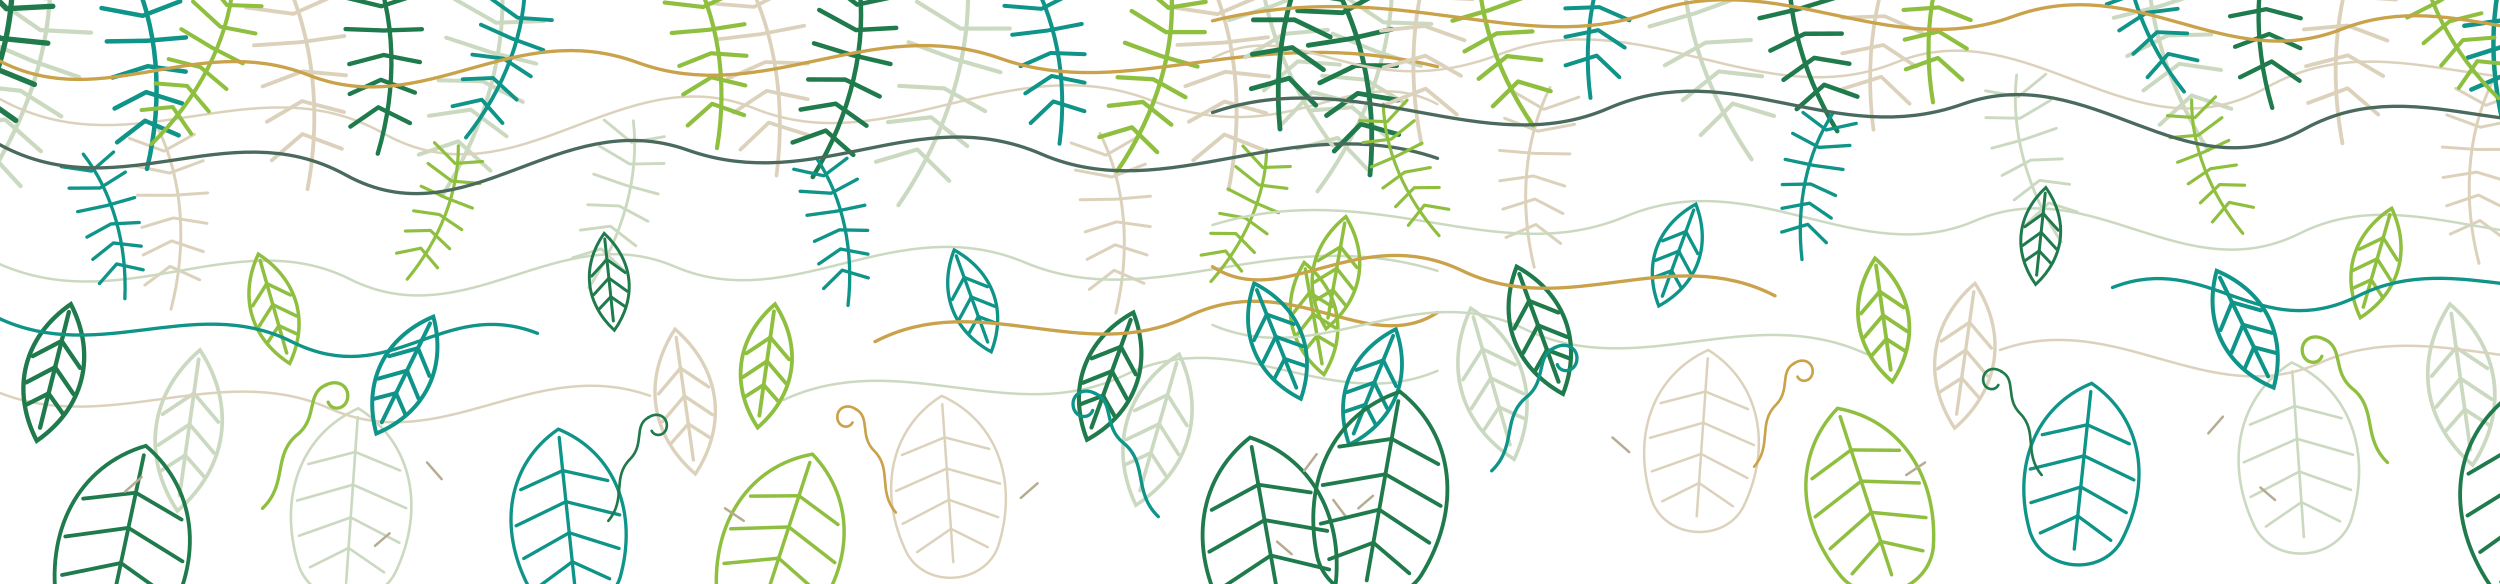
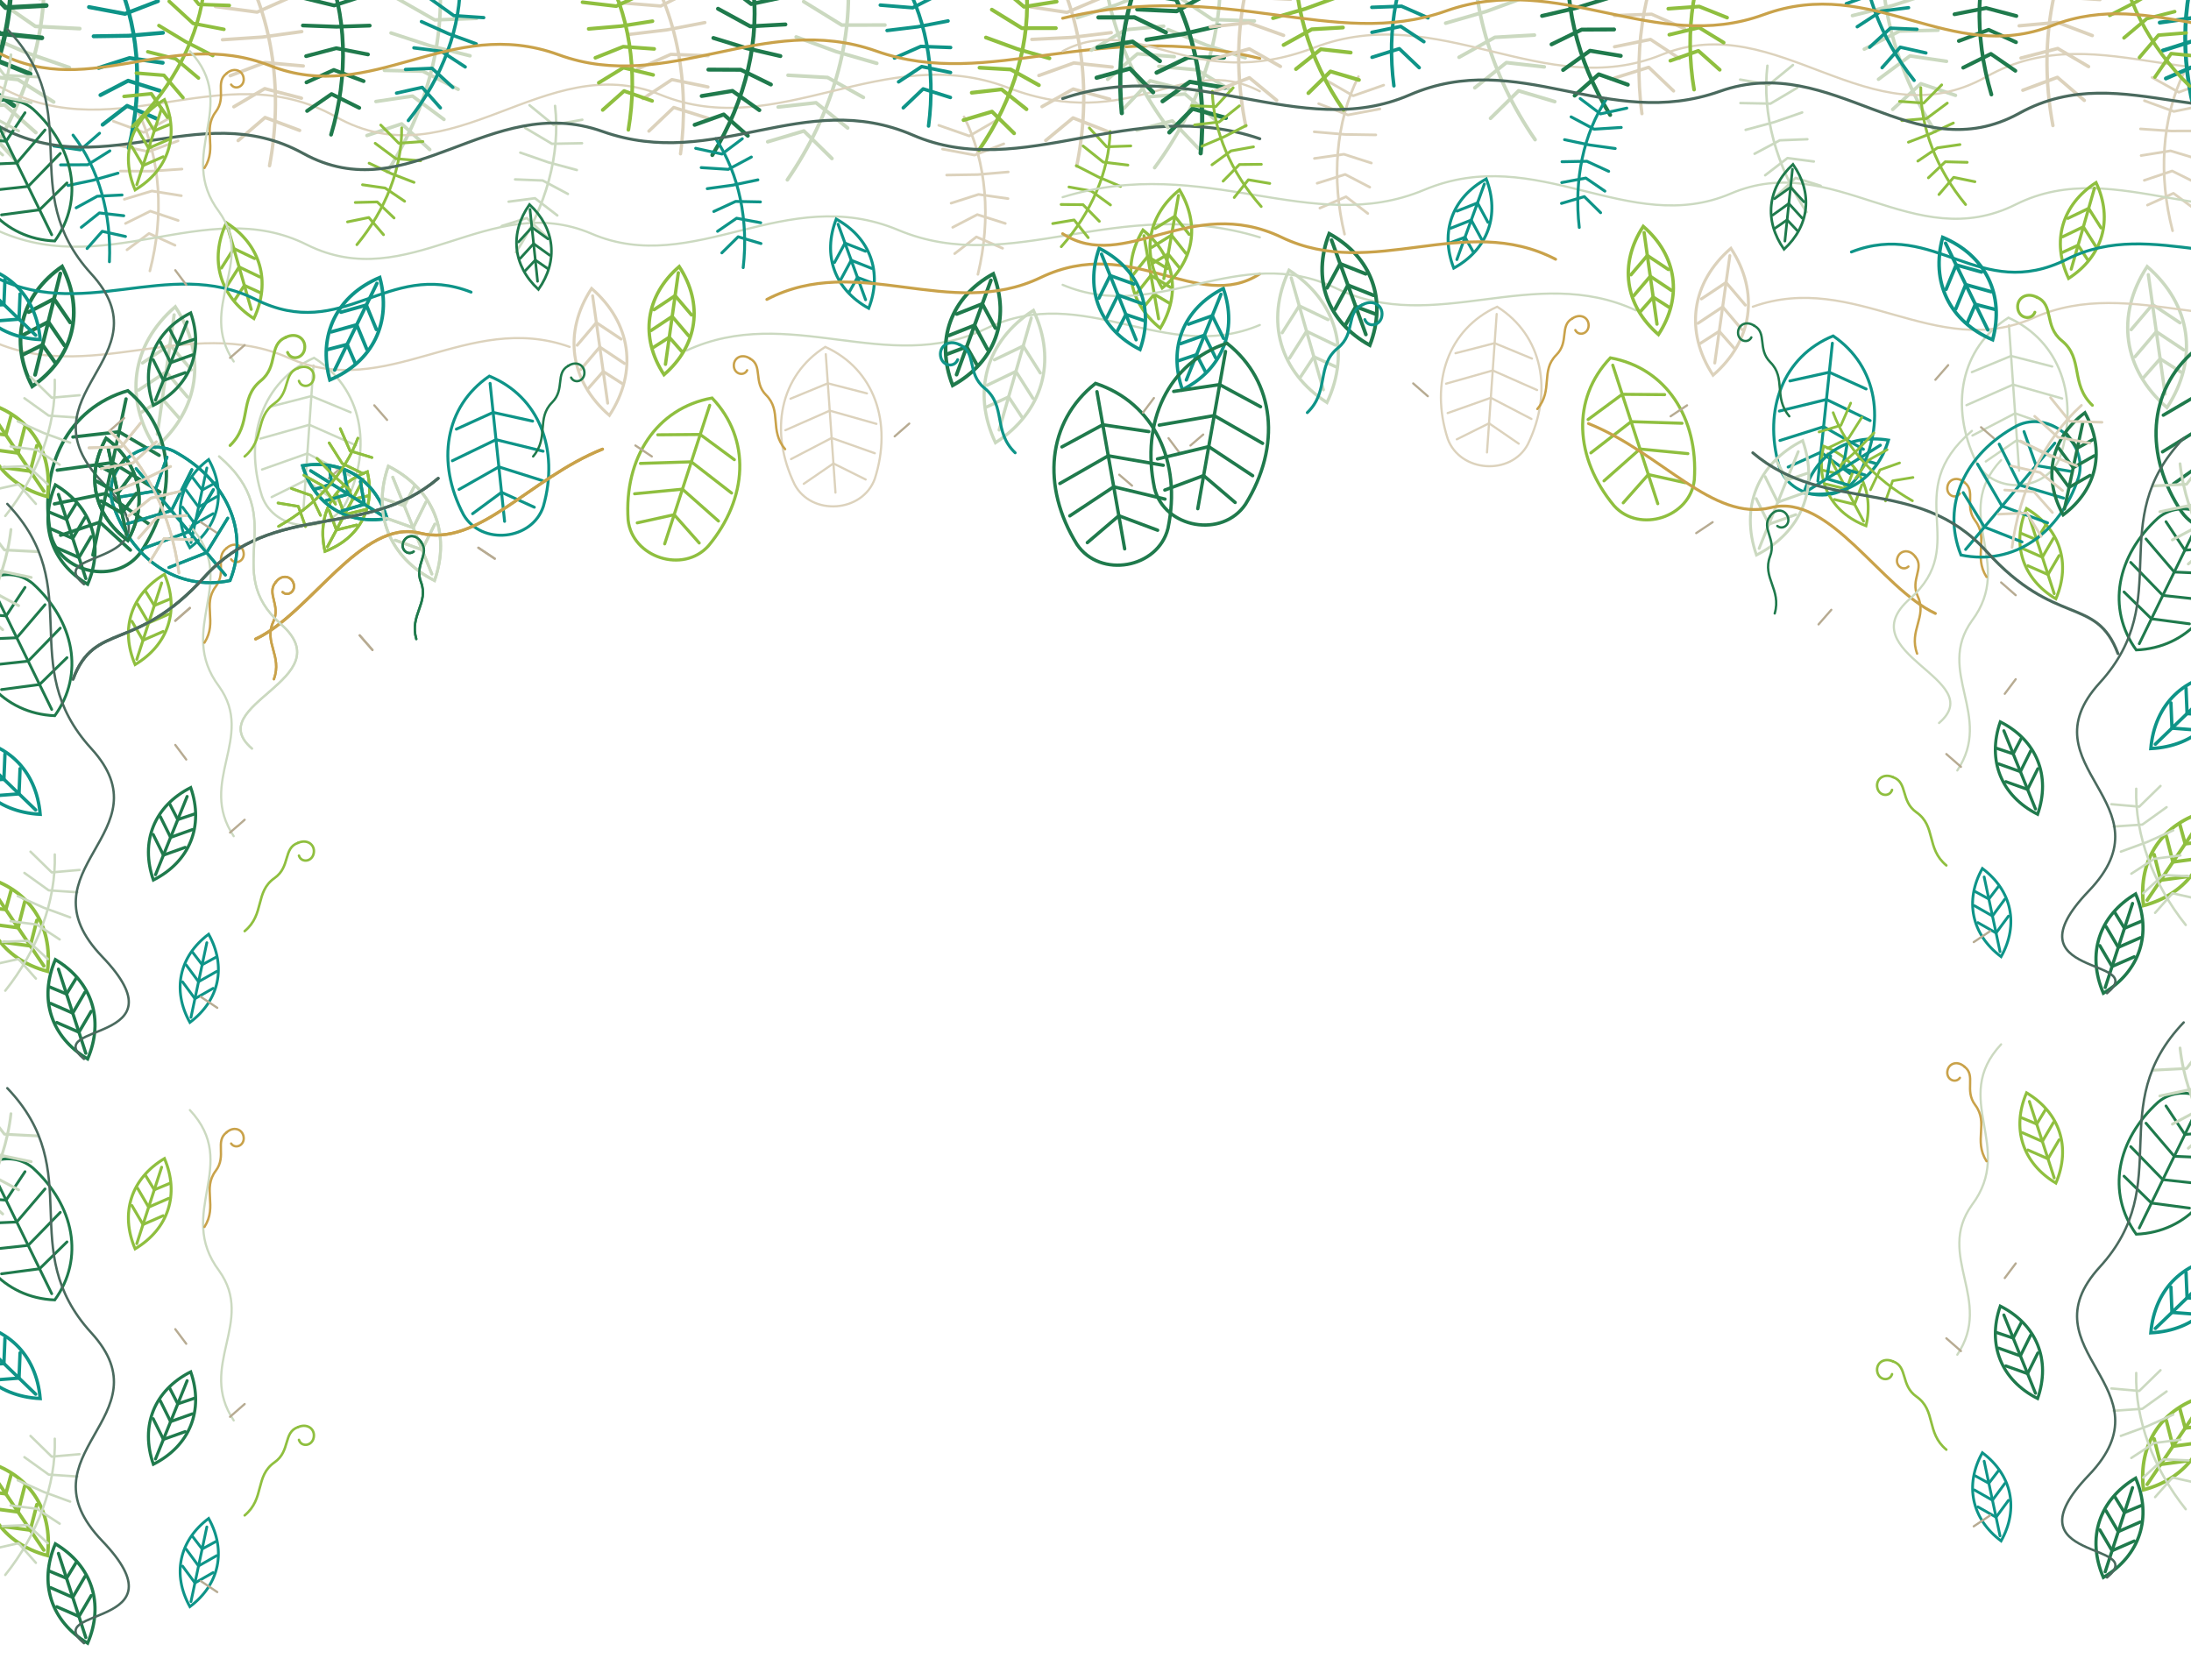
- <svg xmlns="http://www.w3.org/2000/svg" viewBox="0 0 1200 280" role="img">
+ <svg xmlns="http://www.w3.org/2000/svg" viewBox="0 0 1200 920" role="img">
  <defs>
    <g id="v" fill="none" stroke-linecap="round">
      <path d="M0 0 C14 -16 14 -36 0 -52 C-14 -36 -14 -16 0 0 Z" />
      <path d="M0 -3 L0 -47" />
      <path d="M0 -14 L9 -22 M0 -24 L9 -32 M0 -34 L7 -40 M0 -14 L-9 -22 M0 -24 L-9 -32 M0 -34 L-7 -40" />
    </g>
    <g id="p" fill="none">
      <path d="M0 0 C14 -16 14 -36 0 -52 C-14 -36 -14 -16 0 0 Z" />
    </g>
    <g id="q" fill="none">
      <path d="M0 0 C26 -14 34 -44 22 -74 C14 -92 -14 -92 -22 -74 C-34 -44 -26 -14 0 0 Z" />
    </g>
    <g id="m" fill="none" stroke-linecap="round">
      <path d="M0 0 C26 -14 34 -44 22 -74 C14 -92 -14 -92 -22 -74 C-34 -44 -26 -14 0 0 Z" />
      <path d="M0 -4 L0 -80" />
      <path d="M0 -20 L21 -27 M0 -35 L25 -44 M0 -50 L23 -60 M0 -64 L17 -74 M0 -20 L-21 -27 M0 -35 L-25 -44 M0 -50 L-23 -60 M0 -64 L-17 -74" />
    </g>
    <g id="f" fill="none" stroke-linecap="round">
      <path d="M0 0 C7 22 5 48 -5 72" />
      <path d="M1 9 l13 -5 M2 18 l14 -3 M2 27 l14 1 M1 36 l13 4 M-1 45 l12 6 M-3 55 l11 7 M1 9 l-13 -7 M2 18 l-14 -5 M2 27 l-14 -2 M1 36 l-13 2 M-1 45 l-12 4 M-3 55 l-11 6" />
    </g>
    <g id="c" fill="none" stroke-linecap="round">
      <path d="M0 0 C11 -13 2 -26 13 -37 C22 -46 15 -57 24 -62" />
      <path d="M24 -62 C30 -66 36 -62 35 -56 C34 -51 28 -50 26 -54" />
    </g>
  </defs>
  <g id="canopy">
    <g stroke="none">
      <use href="#q" fill="#EBF1E0" transform="translate(52 150) rotate(196) scale(1.7)" />
      <use href="#q" fill="#F5EFDE" transform="translate(196 120) rotate(168) scale(1.4)" />
      <use href="#q" fill="#E8EFDF" transform="translate(348 156) rotate(204) scale(1.6)" />
      <use href="#q" fill="#F5EFDE" transform="translate(500 122) rotate(164) scale(1.45)" />
      <use href="#q" fill="#EBF1E0" transform="translate(636 152) rotate(190) scale(1.7)" />
      <use href="#p" fill="#F2F5E8" transform="translate(120 96) rotate(178) scale(2)" />
      <use href="#p" fill="#F4EFE0" transform="translate(276 92) rotate(186) scale(1.8)" />
      <use href="#p" fill="#F2F5E8" transform="translate(432 98) rotate(172) scale(1.9)" />
      <use href="#p" fill="#F4EFE0" transform="translate(580 90) rotate(196) scale(1.8)" />
    </g>
    <g fill="none" stroke-width="1.2" stroke-linecap="round">
      <use href="#f" stroke="#CBD9C0" transform="translate(24 -16) rotate(15) scale(1.7)" />
      <use href="#f" stroke="#DCD2BC" transform="translate(132 -20) rotate(-12) scale(1.55)" />
      <use href="#f" stroke="#CBD9C0" transform="translate(240 -18) rotate(10) scale(1.6)" />
      <use href="#f" stroke="#DCD2BC" transform="translate(352 -22) rotate(-15) scale(1.5)" />
      <use href="#f" stroke="#CBD9C0" transform="translate(464 -16) rotate(12) scale(1.65)" />
      <use href="#f" stroke="#DCD2BC" transform="translate(576 -20) rotate(-11) scale(1.55)" />
      <use href="#f" stroke="#CBD9C0" transform="translate(668 -18) rotate(14) scale(1.6)" />
      <use href="#f" stroke="#DCD2BC" transform="translate(76 62) rotate(-8) scale(1.2)" />
      <use href="#f" stroke="#CBD9C0" transform="translate(304 58) rotate(11) scale(1.15)" />
      <use href="#f" stroke="#DCD2BC" transform="translate(528 64) rotate(-9) scale(1.2)" />
      <use href="#m" stroke="#CBD9C0" transform="translate(172 196) rotate(184) scale(1.05)" />
      <use href="#m" stroke="#DCD2BC" transform="translate(452 190) rotate(176) scale(1)" />
      <use href="#v" stroke="#CBD9C0" transform="translate(96 168) rotate(188) scale(1.5)" />
      <use href="#v" stroke="#DCD2BC" transform="translate(324 158) rotate(172) scale(1.35)" />
      <use href="#v" stroke="#CBD9C0" transform="translate(566 170) rotate(196) scale(1.45)" />
      <path stroke="#DCD2BC" d="M-6 44 C60 86 120 28 184 64 S298 26 362 52 S484 22 552 48 S648 28 690 50" />
      <path stroke="#CBD9C0" d="M-6 124 C56 156 112 106 168 134 S268 104 324 128 S430 100 492 126 S612 106 690 130" />
      <path stroke="#DCD2BC" d="M-6 186 C48 212 104 172 158 196 S256 170 312 190" />
      <path stroke="#CBD9C0" d="M376 192 C432 166 486 206 540 180 S638 200 690 178" />
    </g>
    <g fill="none" stroke-width="1.6" stroke-linecap="round">
      <use href="#f" stroke="#1F7A4C" transform="translate(6 -10) rotate(18) scale(1.6)" />
      <use href="#f" stroke="#0E9488" transform="translate(62 -16) rotate(-9) scale(1.35)" />
      <use href="#f" stroke="#8FBF3F" transform="translate(112 -8) rotate(23) scale(1.2)" />
      <use href="#f" stroke="#1F7A4C" transform="translate(178 -20) rotate(-6) scale(1.3)" />
      <use href="#f" stroke="#0E9488" transform="translate(252 -12) rotate(16) scale(1.15)" />
      <use href="#f" stroke="#8FBF3F" transform="translate(330 -18) rotate(-13) scale(1.25)" />
      <use href="#f" stroke="#1F7A4C" transform="translate(412 -10) rotate(9) scale(1.35)" />
      <use href="#f" stroke="#0E9488" transform="translate(492 -16) rotate(-15) scale(1.2)" />
      <use href="#f" stroke="#8FBF3F" transform="translate(562 -8) rotate(12) scale(1.3)" />
      <use href="#f" stroke="#1F7A4C" transform="translate(634 -18) rotate(-17) scale(1.45)" />
      <use href="#f" stroke="#0E9488" transform="translate(40 74) rotate(-20) scale(1)" />
      <use href="#f" stroke="#8FBF3F" transform="translate(220 70) rotate(17) scale(.95)" />
      <use href="#f" stroke="#0E9488" transform="translate(392 76) rotate(-16) scale(1)" />
      <use href="#f" stroke="#8FBF3F" transform="translate(608 72) rotate(19) scale(.95)" />
      <use href="#m" stroke="#1F7A4C" transform="translate(70 214) rotate(192) scale(1.15)" />
      <use href="#m" stroke="#0E9488" transform="translate(268 206) rotate(174) scale(1)" />
      <use href="#m" stroke="#8FBF3F" transform="translate(390 218) rotate(198) scale(1.05)" />
      <use href="#m" stroke="#1F7A4C" transform="translate(600 210) rotate(170) scale(1.15)" />
      <use href="#v" stroke="#1F7A4C" transform="translate(34 146) rotate(194) scale(1.3)" />
      <use href="#v" stroke="#8FBF3F" transform="translate(124 122) rotate(164) scale(1.05)" />
      <use href="#v" stroke="#0E9488" transform="translate(208 152) rotate(206) scale(1.2)" />
      <use href="#v" stroke="#1F7A4C" transform="translate(290 112) rotate(174) scale(.9)" />
      <use href="#v" stroke="#8FBF3F" transform="translate(372 146) rotate(188) scale(1.15)" />
      <use href="#v" stroke="#0E9488" transform="translate(458 120) rotate(160) scale(1)" />
      <use href="#v" stroke="#1F7A4C" transform="translate(544 150) rotate(200) scale(1.25)" />
      <use href="#v" stroke="#8FBF3F" transform="translate(626 126) rotate(170) scale(1.05)" />
      <use href="#v" stroke="#0E9488" transform="translate(670 158) rotate(202) scale(1.15)" />
      <path stroke="#4A6A5E" d="M-6 66 C54 104 108 52 166 84 S268 50 330 72 S440 48 500 74 S620 52 690 76" />
      <path stroke="#C9A24A" d="M-6 26 C46 58 92 14 148 36 S246 8 306 30 S418 6 480 28 S600 10 690 32" />
      <path stroke="#0E9488" d="M-6 150 C44 178 92 140 140 164 S212 142 258 160" />
      <path stroke="#C9A24A" d="M420 164 C470 138 520 176 570 152 S656 172 690 150" />
      <use href="#c" stroke="#8FBF3F" transform="translate(126 244) rotate(6)" />
      <use href="#c" stroke="#0E9488" transform="translate(556 248) rotate(-6) scale(-1 1)" />
      <use href="#c" stroke="#1F7A4C" transform="translate(292 250) scale(.8)" />
      <use href="#c" stroke="#C9A24A" transform="translate(430 246) scale(-0.8 0.8)" />
      <g stroke="#B7AB92" stroke-width="1.2">
        <path d="M60 236 l8 -7 M212 230 l-7 -8 M348 244 l9 6 M498 232 l-8 7 M640 240 l6 8 M180 262 l7 -6 M620 266 l-7 -6" />
      </g>
    </g>
  </g>
+   <g id="ml" fill="none" stroke-width="1.6" stroke-linecap="round">
+     <use href="#q" fill="#EBF1E0" stroke="none" transform="translate(20 140) rotate(-22) scale(1.5)" />
+     <use href="#p" fill="#F2F5E8" stroke="none" transform="translate(62 268) rotate(-14) scale(1.7)" />
+     <use href="#m" stroke="#1F7A4C" transform="translate(30 132) rotate(-26) scale(.95)" />
+     <use href="#v" stroke="#8FBF3F" transform="translate(74 104) rotate(18) scale(1)" />
+     <use href="#v" stroke="#0E9488" transform="translate(22 186) rotate(-46) scale(1.15)" />
+     <use href="#v" stroke="#1F7A4C" transform="translate(84 222) rotate(22) scale(1.05)" />
+     <use href="#v" stroke="#8FBF3F" transform="translate(26 272) rotate(-34) scale(1.2)" />
+     <use href="#v" stroke="#0E9488" transform="translate(104 300) rotate(12) scale(.95)" />
+     <use href="#v" stroke="#1F7A4C" transform="translate(48 320) rotate(-18) scale(1.1)" />
+     <use href="#f" stroke="#CBD9C0" stroke-width="1.2" transform="translate(6 30) rotate(24) scale(1.3)" />
+     <use href="#f" stroke="#CBD9C0" stroke-width="1.2" transform="translate(30 208) rotate(16) scale(1.1)" />
+     <path stroke="#4A6A5E" stroke-width="1.3" d="M4 16 C48 62 8 104 50 150 S10 216 56 264 S22 300 46 320" />
+     <path stroke="#CBD9C0" stroke-width="1.2" d="M104 28 C132 58 96 84 120 116 C140 144 108 168 128 198" />
+     <use href="#c" stroke="#8FBF3F" transform="translate(134 250) rotate(10) scale(.85)" />
+     <use href="#c" stroke="#C9A24A" transform="translate(112 92) rotate(-8) scale(.8)" />
+     <g stroke="#B7AB92" stroke-width="1.2">
+       <path d="M126 196 l8 -7 M110 286 l9 6 M96 148 l6 8" />
+     </g>
+   </g>
+   <g id="bridge" fill="none" stroke-width="1.6" stroke-linecap="round">
+     <use href="#q" fill="#F5EFDE" stroke="none" transform="translate(150 330) rotate(-30) scale(1.4)" />
+     <use href="#m" stroke="#0E9488" transform="translate(126 318) rotate(-40) scale(1)" />
+     <use href="#v" stroke="#1F7A4C" transform="translate(70 296) rotate(-12) scale(1.1)" />
+     <use href="#v" stroke="#8FBF3F" transform="translate(178 302) rotate(28) scale(.95)" />
+     <use href="#v" stroke="#0E9488" transform="translate(212 284) rotate(-58) scale(1.05)" />
+     <use href="#v" stroke="#CBD9C0" stroke-width="1.2" transform="translate(238 318) rotate(-22) scale(1.3)" />
+     <use href="#f" stroke="#DCD2BC" stroke-width="1.2" transform="translate(60 236) rotate(-30) scale(1.2)" />
+     <use href="#f" stroke="#8FBF3F" transform="translate(196 240) rotate(38) scale(.9)" />
+     <use href="#c" stroke="#C9A24A" transform="translate(150 372) rotate(-20) scale(.8)" />
+     <use href="#c" stroke="#1F7A4C" transform="translate(228 350) rotate(24) scale(-0.8 0.8)" />
+     <path stroke="#4A6A5E" d="M240 262 C200 296 150 274 112 316 S52 340 40 372" />
+     <path stroke="#C9A24A" d="M330 246 C290 262 262 300 230 292 S170 336 140 350" />
+     <path stroke="#CBD9C0" stroke-width="1.2" d="M120 250 C160 284 120 312 154 342 S110 386 138 410" />
+     <g stroke="#B7AB92" stroke-width="1.2">
+       <path d="M96 340 l8 -7 M204 356 l-7 -8 M262 300 l9 6" />
+     </g>
+   </g>
  <use href="#canopy" transform="translate(1272 -22) scale(-1 1)" />
+   <use href="#ml" transform="translate(0 260)" />
+   <use href="#ml" transform="translate(0 580)" />
+   <use href="#ml" transform="translate(1200 224) scale(-1 1)" />
+   <use href="#ml" transform="translate(1200 544) scale(-1 1)" />
+   <use href="#bridge" />
+   <use href="#bridge" transform="translate(1200 -14) scale(-1 1)" />
</svg>
